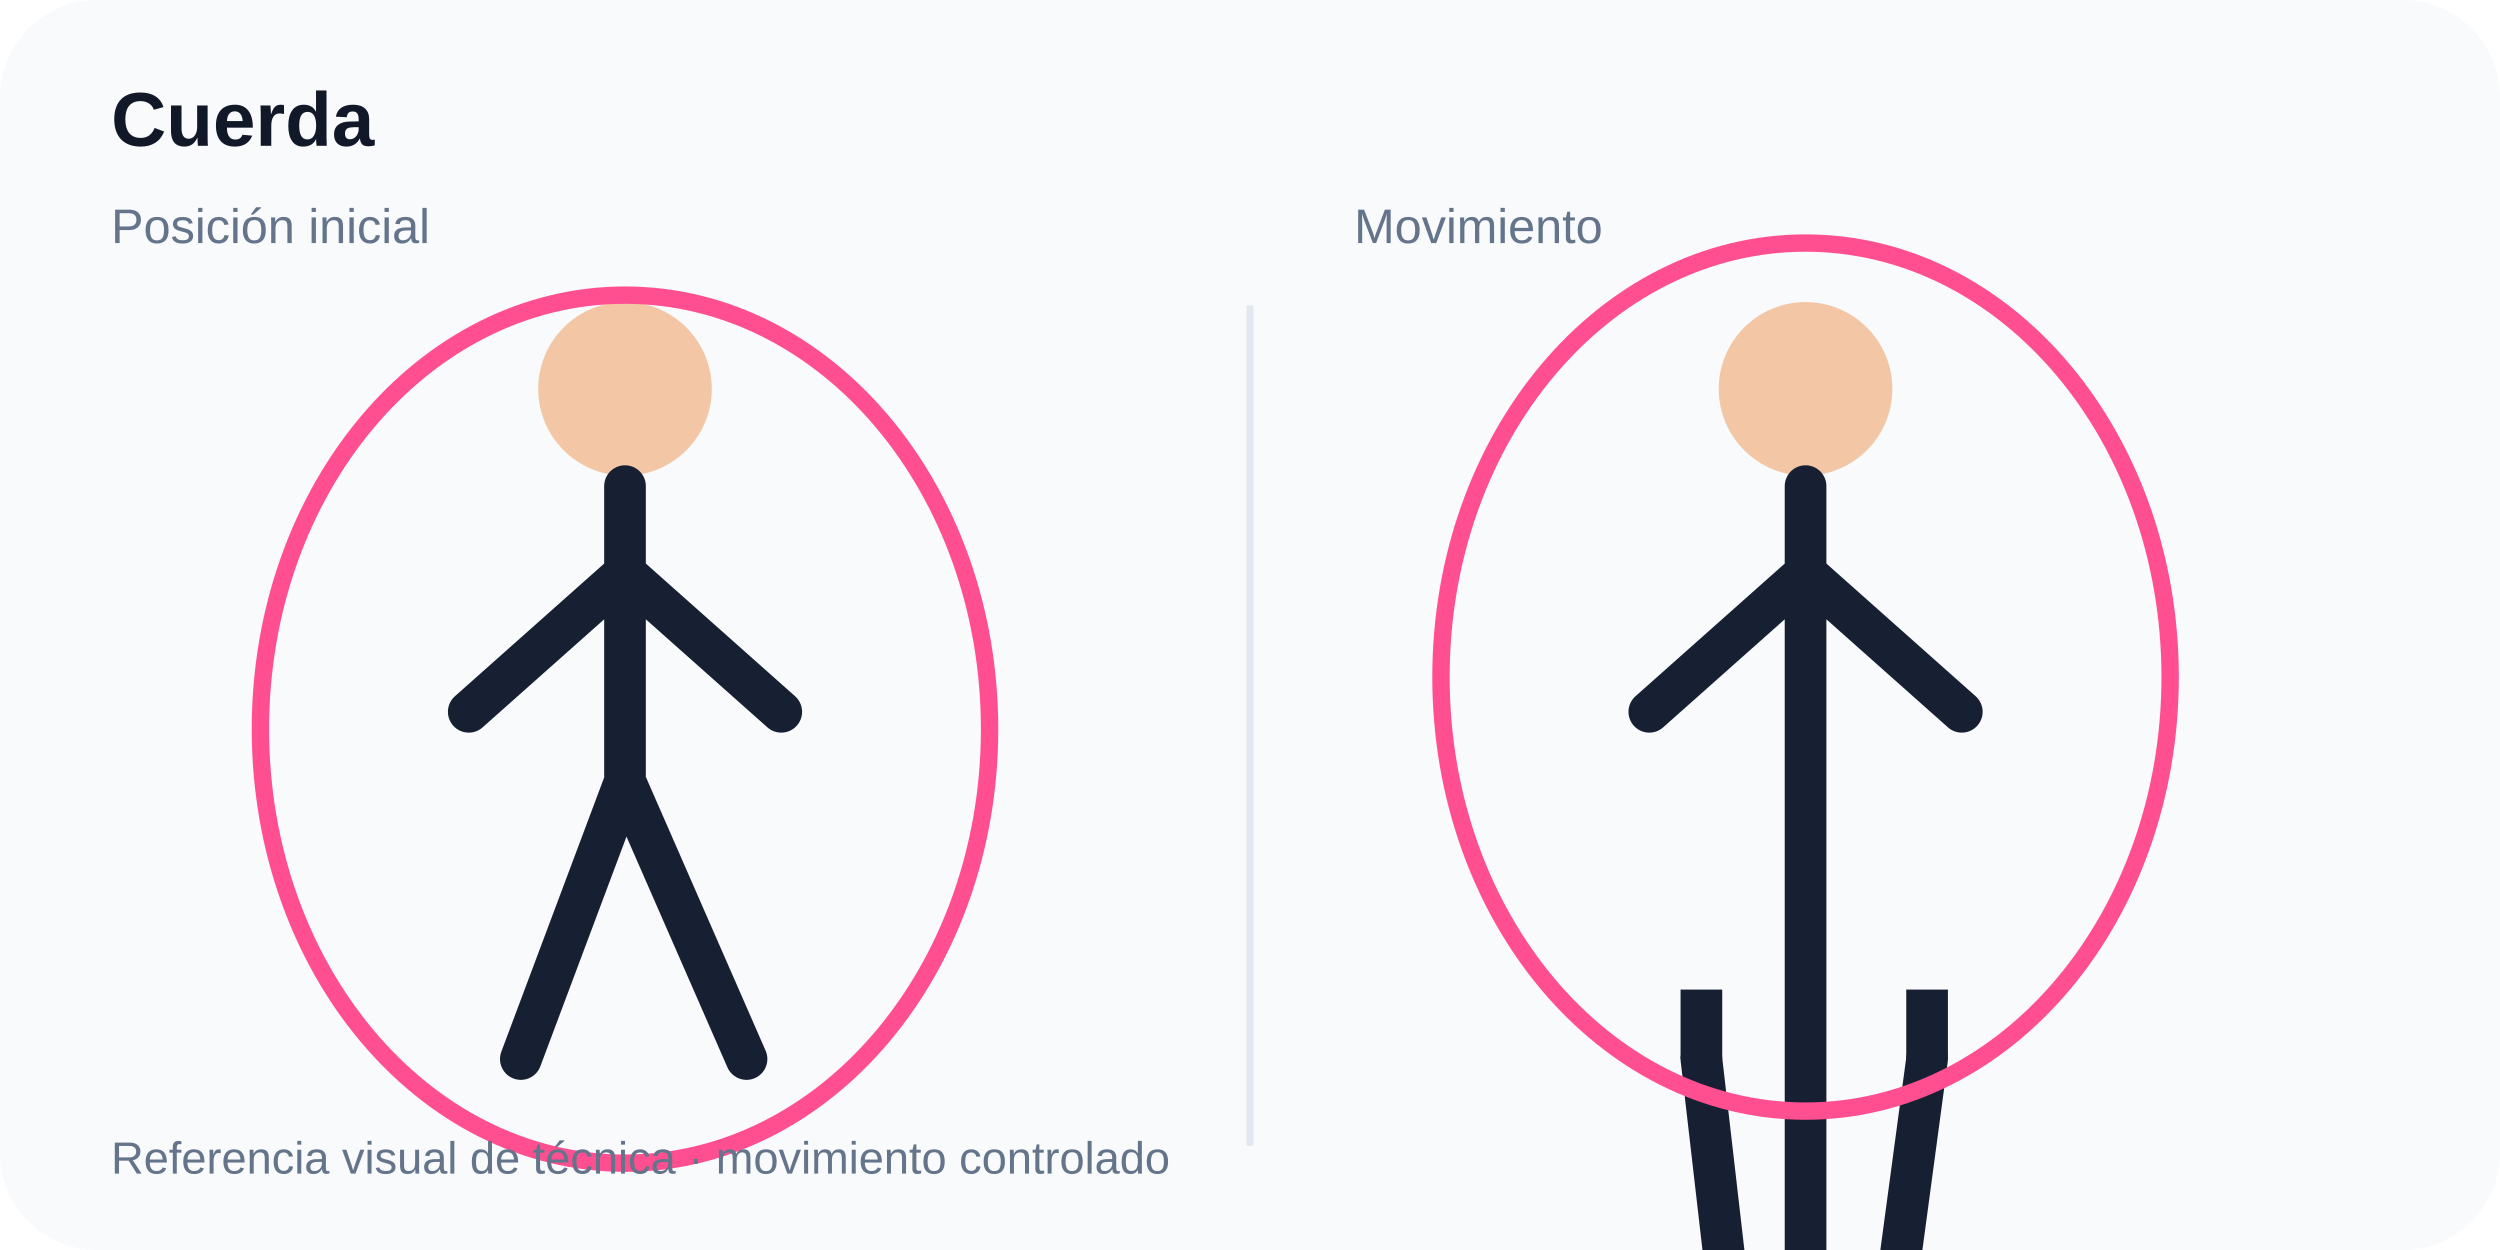
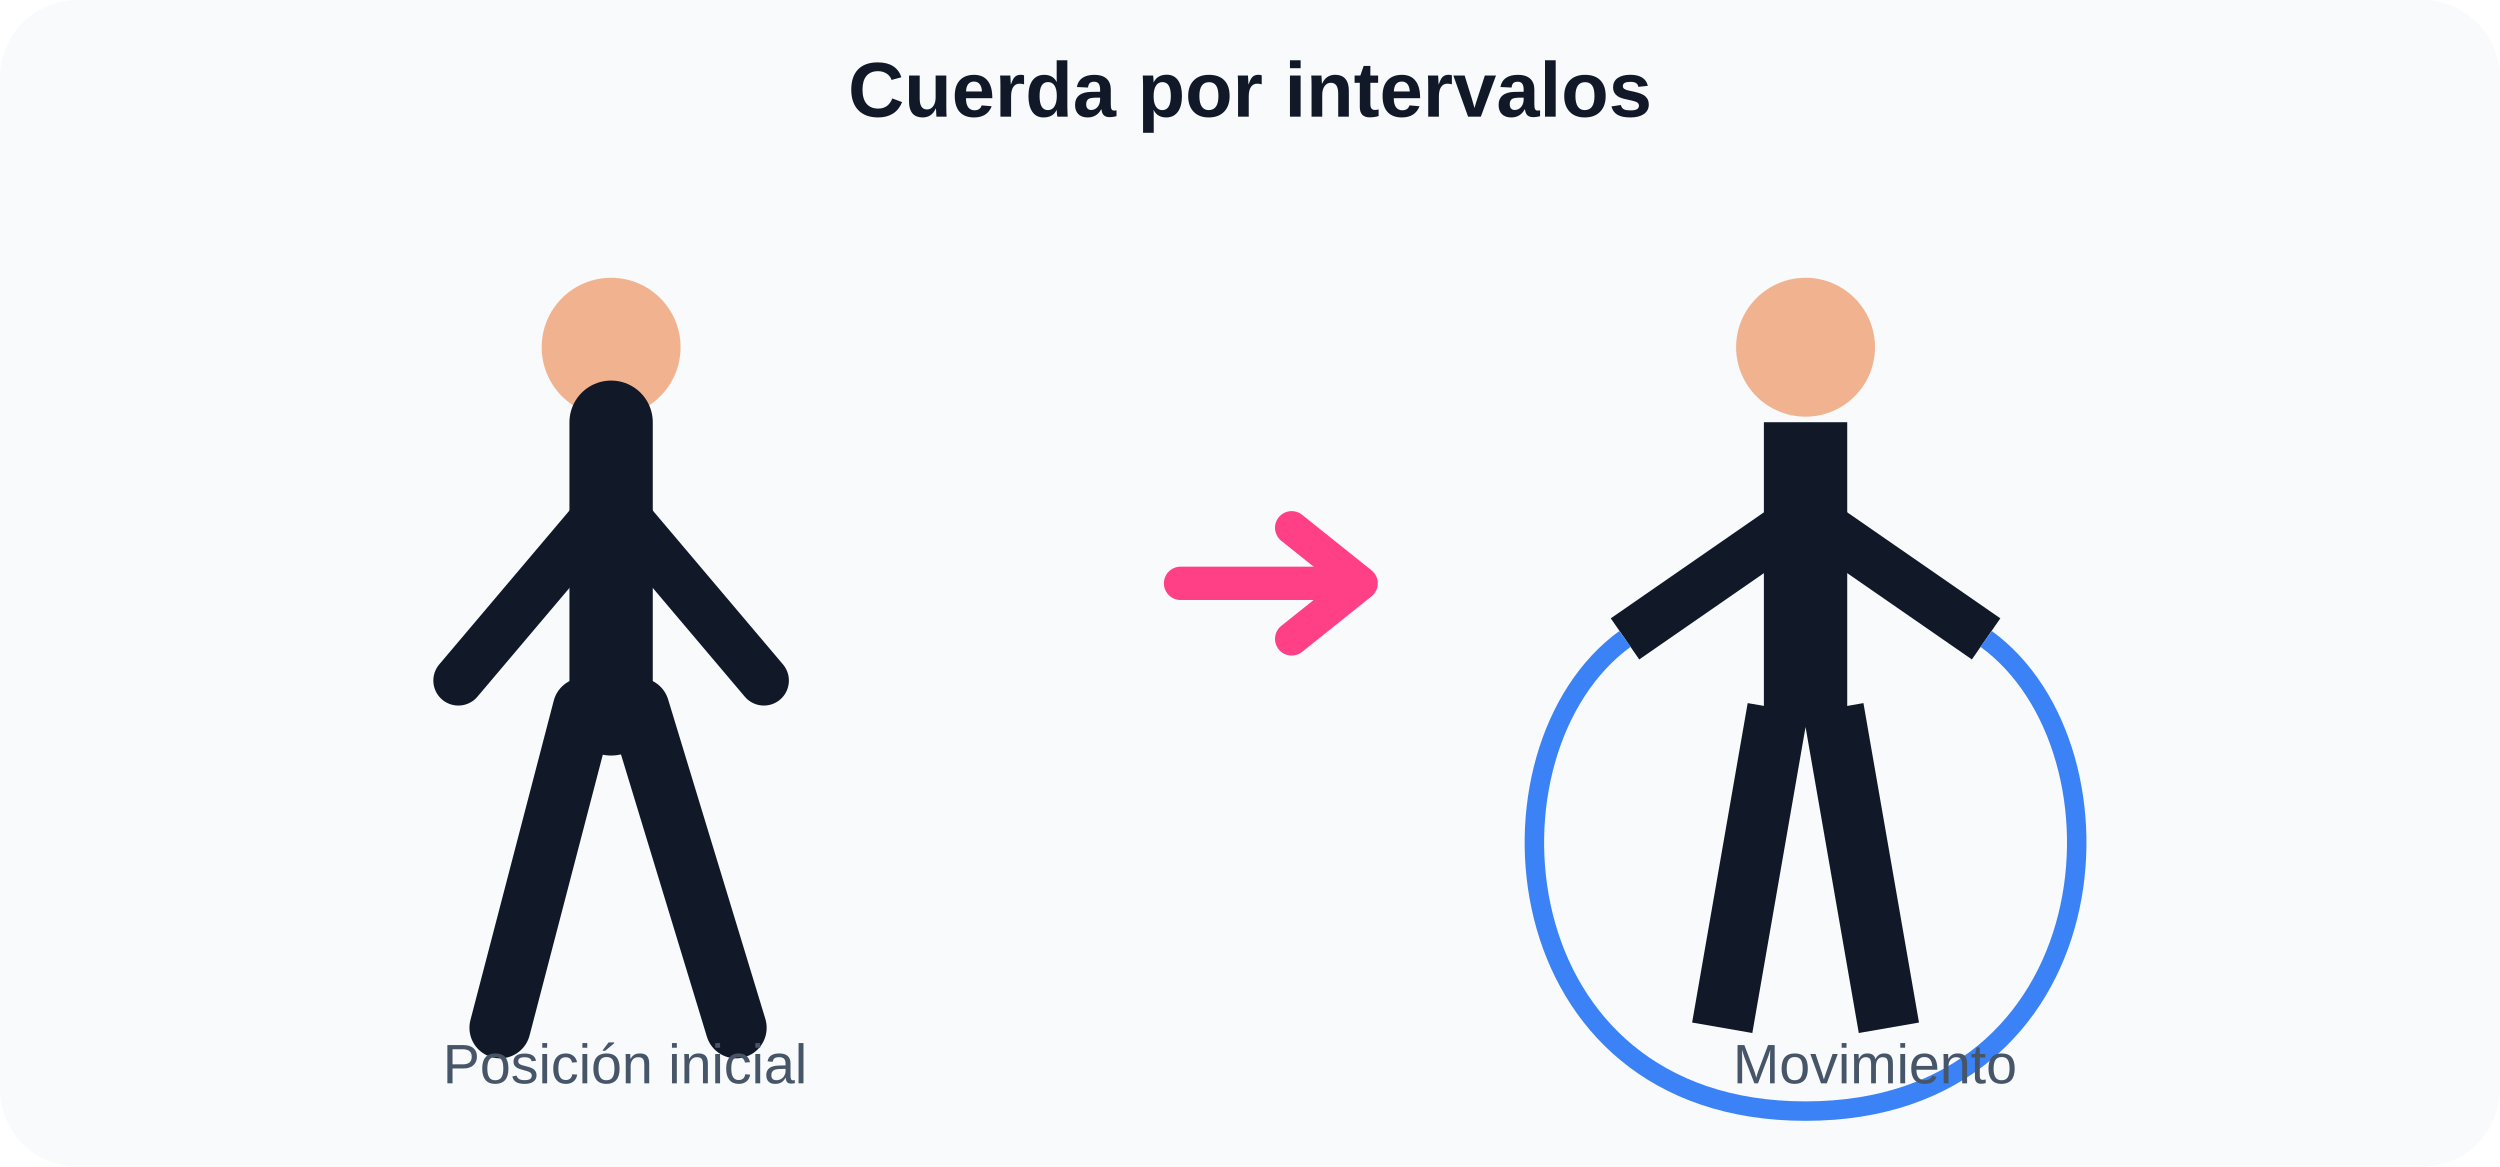
- <svg xmlns="http://www.w3.org/2000/svg" viewBox="0 0 720 360">
-   <rect width="720" height="360" rx="28" fill="#f8fafc" />
-   <text x="32" y="42" font-family="Arial" font-size="22" font-weight="700" fill="#111827">Cuerda</text>
-   <text x="32" y="70" font-family="Arial" font-size="14" fill="#64748b">Posición inicial</text>
-   <text x="390" y="70" font-family="Arial" font-size="14" fill="#64748b">Movimiento</text>
-   <g stroke="#172033" stroke-width="12" stroke-linecap="round" fill="none">
-     <circle cx="180" cy="112" r="25" fill="#f3c7a5" stroke="none" />
-     <path d="M180 140 L180 225 M180 165 L135 205 M180 165 L225 205 M180 225 L150 305 M180 225 L215 305" />
+ <svg xmlns="http://www.w3.org/2000/svg" width="900" height="420" viewBox="0 0 900 420">
+   <rect width="900" height="420" rx="28" fill="#f8fafc" />
+   <text x="450" y="42" text-anchor="middle" font-family="Arial" font-size="28" font-weight="700" fill="#111827">Cuerda por intervalos</text>
+   <g transform="translate(80,70)">
+     <circle cx="140" cy="55" r="25" fill="#f1b38f" />
+     <path d="M140 82v105" stroke="#111827" stroke-width="30" stroke-linecap="round" />
+     <path d="M140 110l-55 65M140 110l55 65" stroke="#111827" stroke-width="18" stroke-linecap="round" />
+     <path d="M130 185l-30 115M150 185l35 115" stroke="#111827" stroke-width="22" stroke-linecap="round" />
  </g>
-   <ellipse cx="180" cy="210" rx="105" ry="125" stroke="#ff4f91" stroke-width="5" fill="none" />
-   <g stroke="#172033" stroke-width="12" stroke-linecap="round" fill="none">
-     <circle cx="520" cy="112" r="25" fill="#f3c7a5" stroke="none" />
-     <path d="M520 140 L520 565 M520 165 L475 205 M520 165 L565 205 M520 565 L490 305 M520 565 L555 305" />
+   <path d="M425 210h55" stroke="#ff3f86" stroke-width="12" stroke-linecap="round" />
+   <path d="M465 190l25 20-25 20" fill="none" stroke="#ff3f86" stroke-width="12" stroke-linecap="round" stroke-linejoin="round" />
+   <g transform="translate(510,70)">
+     <circle cx="140" cy="55" r="25" fill="#f1b38f" />
+     <path d="M140 82v105" stroke="#111827" stroke-width="30" />
+     <path d="M140 115l-65 45M140 115l65 45" stroke="#111827" stroke-width="18" />
+     <path d="M130 185l-20 115M150 185l20 115" stroke="#111827" stroke-width="22" />
+     <path d="M75 160C20 200 30 330 140 330s120-130 65-170" fill="none" stroke="#3b82f6" stroke-width="7" />
  </g>
-   <ellipse cx="520" cy="195" rx="105" ry="125" stroke="#ff4f91" stroke-width="5" fill="none" />
-   <path d="M490 305 V285 M555 305 V285" stroke="#172033" stroke-width="12" />
-   <line x1="360" y1="88" x2="360" y2="330" stroke="#e2e8f0" stroke-width="2" />
-   <text x="32" y="338" font-family="Arial" font-size="13" fill="#64748b">Referencia visual de técnica · movimiento controlado</text>
+   <text x="225" y="390" text-anchor="middle" font-family="Arial" font-size="20" fill="#475569">Posición inicial</text>
+   <text x="675" y="390" text-anchor="middle" font-family="Arial" font-size="20" fill="#475569">Movimiento</text>
</svg>
